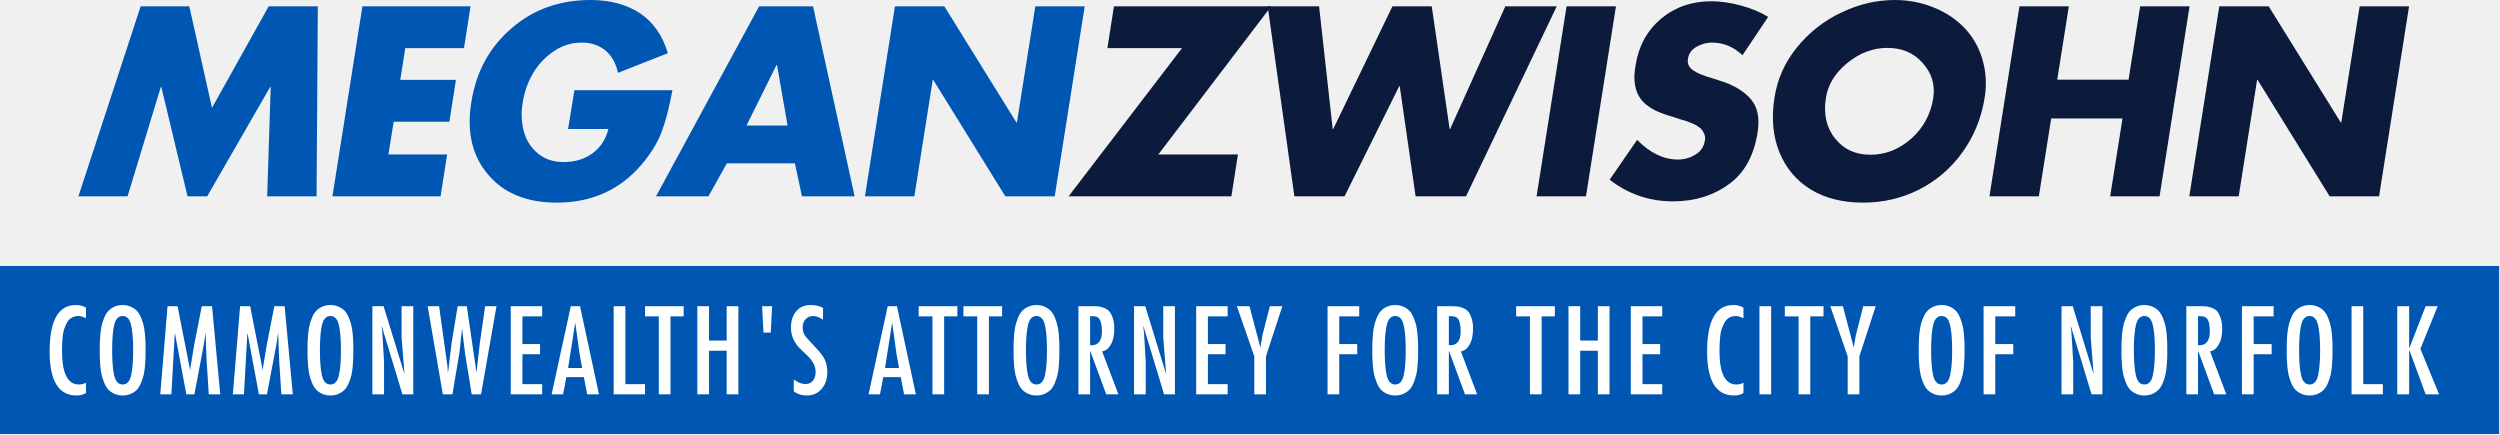
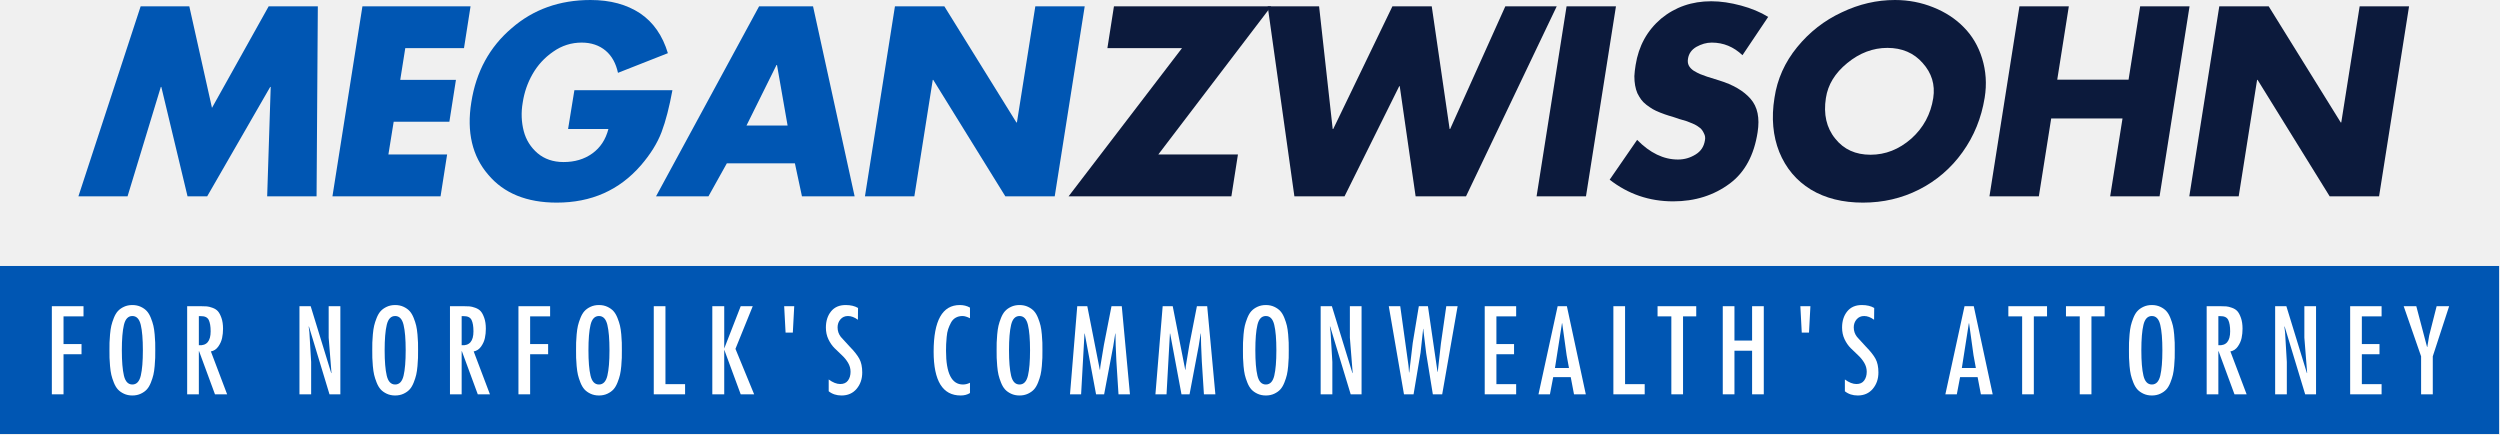
<svg xmlns="http://www.w3.org/2000/svg" width="100%" height="100%" viewBox="0 0 1736 302" version="1.1" xml:space="preserve" style="fill-rule:evenodd;clip-rule:evenodd;stroke-linejoin:round;stroke-miterlimit:2;">
  <g>
    <g transform="matrix(4.16667,0,0,4.16667,51.1248,-8.925)">
      <g transform="matrix(42,0,0,42,0,34.86)">
        <path d="M0.019,-0l0.247,-0.754l0.193,0l0.09,0.403l0.225,-0.403l0.195,0l-0.005,0.754l-0.196,-0l0.014,-0.434l-0.002,0l-0.25,0.434l-0.078,-0l-0.104,-0.434l-0.002,0l-0.132,0.434l-0.195,-0Z" style="fill:#0056b3;fill-rule:nonzero;" />
      </g>
      <g transform="matrix(42,0,0,42,40.446,34.86)">
        <path d="M0.586,-0.588l-0.233,0l-0.02,0.126l0.221,-0l-0.026,0.166l-0.221,-0l-0.021,0.13l0.233,-0l-0.026,0.166l-0.429,-0l0.119,-0.754l0.429,-0l-0.026,0.166Z" style="fill:#0056b3;fill-rule:nonzero;" />
      </g>
      <g transform="matrix(42,0,0,42,62.706,34.86)">
        <path d="M0.494,-0.421l0.389,0c-0.012,0.065 -0.026,0.121 -0.043,0.166c-0.017,0.045 -0.045,0.089 -0.082,0.132c-0.086,0.099 -0.197,0.148 -0.334,0.148c-0.119,0 -0.21,-0.037 -0.272,-0.111c-0.063,-0.073 -0.086,-0.169 -0.067,-0.287c0.019,-0.122 0.073,-0.22 0.16,-0.294c0.086,-0.075 0.191,-0.112 0.313,-0.112c0.079,0 0.144,0.018 0.197,0.053c0.052,0.035 0.089,0.088 0.11,0.158l-0.198,0.078c-0.008,-0.037 -0.024,-0.067 -0.049,-0.088c-0.025,-0.021 -0.057,-0.032 -0.095,-0.032c-0.041,0 -0.079,0.012 -0.113,0.036c-0.035,0.024 -0.062,0.054 -0.082,0.089c-0.02,0.035 -0.033,0.073 -0.039,0.113c-0.007,0.04 -0.005,0.078 0.004,0.113c0.009,0.035 0.028,0.065 0.055,0.088c0.027,0.023 0.062,0.035 0.103,0.035c0.044,0 0.082,-0.011 0.114,-0.034c0.032,-0.023 0.053,-0.055 0.064,-0.097l-0.16,0l0.025,-0.154Z" style="fill:#0056b3;fill-rule:nonzero;" />
      </g>
      <g transform="matrix(42,0,0,42,97.23,34.86)">
        <path d="M0.547,-0.131l-0.27,0l-0.073,0.131l-0.208,-0l0.409,-0.754l0.214,0l0.165,0.754l-0.209,-0l-0.028,-0.131Zm-0.029,-0.15l-0.042,-0.24l-0.002,0l-0.119,0.24l0.163,0Z" style="fill:#0056b3;fill-rule:nonzero;" />
      </g>
      <g transform="matrix(42,0,0,42,129.192,34.86)">
        <path d="M0.064,-0l0.119,-0.754l0.196,0l0.286,0.461l0.002,0l0.073,-0.461l0.196,0l-0.119,0.754l-0.196,-0l-0.286,-0.462l-0.002,0l-0.073,0.462l-0.196,-0Z" style="fill:#0056b3;fill-rule:nonzero;" />
      </g>
      <g transform="matrix(42,0,0,42,165.354,34.86)">
        <path d="M0.367,-0.166l0.316,0l-0.026,0.166l-0.646,-0l0.45,-0.588l-0.296,0l0.026,-0.166l0.624,0l-0.448,0.588Z" style="fill:#0c1a3c;fill-rule:nonzero;" />
      </g>
      <g transform="matrix(42,0,0,42,194.628,34.86)">
        <path d="M0.308,-0.754l0.054,0.487l0.002,0l0.235,-0.487l0.156,0l0.071,0.487l0.002,0l0.219,-0.487l0.204,0l-0.36,0.754l-0.2,-0l-0.063,-0.437l-0.002,0l-0.217,0.437l-0.199,-0l-0.106,-0.754l0.204,0Z" style="fill:#0c1a3c;fill-rule:nonzero;" />
      </g>
      <g transform="matrix(42,0,0,42,241.122,34.86)">
        <path d="M0.379,-0.754l-0.119,0.754l-0.196,-0l0.119,-0.754l0.196,0Z" style="fill:#0c1a3c;fill-rule:nonzero;" />
      </g>
      <g transform="matrix(42,0,0,42,254.31,34.86)">
        <path d="M0.669,-0.712l-0.102,0.152c-0.035,-0.033 -0.075,-0.05 -0.122,-0.05c-0.021,0 -0.041,0.006 -0.061,0.017c-0.019,0.011 -0.03,0.027 -0.033,0.046c-0.002,0.011 -0.001,0.02 0.003,0.028c0.004,0.008 0.011,0.015 0.02,0.021c0.01,0.006 0.018,0.01 0.025,0.013c0.007,0.003 0.016,0.006 0.027,0.01l0.048,0.015c0.056,0.017 0.098,0.042 0.125,0.073c0.028,0.032 0.037,0.076 0.028,0.133c-0.014,0.091 -0.051,0.159 -0.11,0.203c-0.063,0.047 -0.138,0.071 -0.225,0.071c-0.095,-0 -0.179,-0.029 -0.252,-0.086l0.109,-0.158c0.051,0.052 0.105,0.078 0.162,0.078c0.026,-0 0.049,-0.007 0.07,-0.02c0.021,-0.013 0.033,-0.031 0.037,-0.056c0.002,-0.01 0.001,-0.019 -0.004,-0.028c-0.004,-0.009 -0.009,-0.016 -0.015,-0.021c-0.006,-0.005 -0.015,-0.011 -0.026,-0.016c-0.011,-0.005 -0.02,-0.008 -0.027,-0.011c-0.007,-0.002 -0.016,-0.005 -0.027,-0.008c-0.003,-0.001 -0.005,-0.001 -0.006,-0.002c-0.015,-0.005 -0.027,-0.009 -0.038,-0.012c-0.01,-0.003 -0.021,-0.007 -0.034,-0.012c-0.012,-0.005 -0.022,-0.009 -0.03,-0.014c-0.008,-0.005 -0.016,-0.01 -0.025,-0.017c-0.009,-0.007 -0.016,-0.014 -0.021,-0.021c-0.005,-0.007 -0.01,-0.015 -0.015,-0.025c-0.004,-0.009 -0.007,-0.02 -0.009,-0.031c-0.002,-0.011 -0.003,-0.023 -0.003,-0.037c0.001,-0.013 0.002,-0.028 0.005,-0.044c0.012,-0.076 0.046,-0.137 0.101,-0.184c0.056,-0.046 0.122,-0.069 0.199,-0.069c0.038,-0 0.077,0.006 0.118,0.017c0.041,0.011 0.077,0.026 0.108,0.045Z" style="fill:#0c1a3c;fill-rule:nonzero;" />
      </g>
      <g transform="matrix(42,0,0,42,279.762,34.86)">
        <path d="M0.566,-0.779c0.054,0 0.105,0.01 0.152,0.029c0.048,0.019 0.089,0.046 0.121,0.079c0.033,0.033 0.058,0.075 0.073,0.124c0.015,0.049 0.019,0.101 0.01,0.156c-0.013,0.08 -0.042,0.152 -0.088,0.216c-0.045,0.063 -0.103,0.113 -0.172,0.148c-0.069,0.035 -0.143,0.052 -0.223,0.052c-0.08,0 -0.149,-0.017 -0.207,-0.052c-0.057,-0.035 -0.099,-0.085 -0.125,-0.149c-0.025,-0.063 -0.032,-0.135 -0.019,-0.215c0.011,-0.074 0.041,-0.141 0.09,-0.201c0.049,-0.06 0.108,-0.106 0.177,-0.138c0.069,-0.033 0.139,-0.049 0.211,-0.049Zm0.11,0.25c-0.035,-0.04 -0.082,-0.06 -0.14,-0.06c-0.057,0 -0.11,0.02 -0.159,0.06c-0.049,0.04 -0.077,0.086 -0.085,0.139c-0.01,0.064 0.002,0.118 0.037,0.161c0.034,0.043 0.081,0.064 0.14,0.064c0.059,0 0.113,-0.021 0.162,-0.064c0.048,-0.043 0.077,-0.097 0.087,-0.161c0.008,-0.053 -0.006,-0.099 -0.042,-0.139Z" style="fill:#0c1a3c;fill-rule:nonzero;" />
      </g>
      <g transform="matrix(42,0,0,42,316.596,34.86)">
        <path d="M0.333,-0.463l0.283,0l0.046,-0.291l0.196,0l-0.119,0.754l-0.196,-0l0.049,-0.309l-0.283,0l-0.049,0.309l-0.196,-0l0.119,-0.754l0.196,0l-0.046,0.291Z" style="fill:#0c1a3c;fill-rule:nonzero;" />
      </g>
      <g transform="matrix(42,0,0,42,349.902,34.86)">
        <path d="M0.064,-0l0.119,-0.754l0.196,0l0.286,0.461l0.002,0l0.073,-0.461l0.196,0l-0.119,0.754l-0.196,-0l-0.286,-0.462l-0.002,0l-0.073,0.462l-0.196,-0Z" style="fill:#0c1a3c;fill-rule:nonzero;" />
      </g>
    </g>
    <rect x="0" y="184.696" width="1735.37" height="116.667" style="fill:#0056b3;" />
-     <path d="M59.694,213.603l0,7.384c-2.056,-1.028 -3.787,-1.542 -5.193,-1.542c-1.785,-0 -3.368,0.392 -4.747,1.177c-1.38,0.784 -2.475,1.947 -3.286,3.489c-0.812,1.541 -1.461,3.043 -1.948,4.503c-0.487,1.461 -0.825,3.273 -1.014,5.437c-0.19,2.164 -0.311,3.841 -0.365,5.031c-0.054,1.19 -0.082,2.705 -0.082,4.544c0,15.58 3.922,23.37 11.766,23.37c1.677,-0 3.3,-0.406 4.869,-1.218l0,7.141c-1.785,1.136 -3.949,1.704 -6.491,1.704c-12.497,0 -18.745,-10.143 -18.745,-30.429c0,-21.584 6.059,-32.377 18.177,-32.377c2.65,0 5.003,0.595 7.059,1.786Z" style="fill:#fff;fill-rule:nonzero;" />
-     <path d="M79.331,213.035c1.731,-0.812 3.679,-1.218 5.842,-1.218c2.164,0 4.112,0.406 5.843,1.218c1.731,0.811 3.137,1.812 4.219,3.002c1.082,1.19 2.015,2.772 2.8,4.747c0.784,1.974 1.366,3.773 1.744,5.396c0.379,1.623 0.677,3.651 0.893,6.086c0.216,2.434 0.338,4.327 0.365,5.68c0.027,1.352 0.041,3.11 0.041,5.274c-0,2.164 -0.014,3.922 -0.041,5.275c-0.027,1.352 -0.149,3.245 -0.365,5.68c-0.216,2.434 -0.514,4.463 -0.893,6.086c-0.378,1.623 -0.96,3.421 -1.744,5.396c-0.785,1.974 -1.718,3.557 -2.8,4.747c-1.082,1.19 -2.488,2.191 -4.219,3.002c-1.731,0.811 -3.679,1.217 -5.843,1.217c-2.163,0 -4.111,-0.406 -5.842,-1.217c-1.731,-0.811 -3.138,-1.812 -4.219,-3.002c-1.082,-1.19 -2.016,-2.773 -2.8,-4.747c-0.784,-1.975 -1.366,-3.773 -1.745,-5.396c-0.378,-1.623 -0.676,-3.652 -0.892,-6.086c-0.217,-2.435 -0.338,-4.328 -0.365,-5.68c-0.027,-1.353 -0.041,-3.111 -0.041,-5.275c0,-2.164 0.014,-3.922 0.041,-5.274c0.027,-1.353 0.148,-3.246 0.365,-5.68c0.216,-2.435 0.514,-4.463 0.892,-6.086c0.379,-1.623 0.961,-3.422 1.745,-5.396c0.784,-1.975 1.718,-3.557 2.8,-4.747c1.081,-1.19 2.488,-2.191 4.219,-3.002Zm11.685,12.577c-0.974,-4.111 -2.921,-6.167 -5.843,-6.167c-2.921,-0 -4.868,2.042 -5.842,6.126c-0.974,4.085 -1.461,9.968 -1.461,17.649c0,7.682 0.487,13.565 1.461,17.649c0.974,4.084 2.921,6.127 5.842,6.127c2.922,-0 4.869,-2.043 5.843,-6.127c0.974,-4.084 1.46,-9.967 1.46,-17.649c0,-7.681 -0.486,-13.551 -1.46,-17.608Z" style="fill:#fff;fill-rule:nonzero;" />
-     <path d="M116.333,212.629l6.978,-0l8.683,44.142l0.162,0l0.244,-2.515l2.434,-14.687l5.274,-26.94l7.141,-0l5.68,61.183l-7.952,-0l-1.461,-22.802l-0.486,-11.36l-0.163,-8.033l-0.162,-0l-1.38,8.763l-6.329,33.432l-5.599,-0l-7.871,-42.195l-0.162,-0l-2.353,42.195l-7.709,-0l5.031,-61.183Z" style="fill:#fff;fill-rule:nonzero;" />
-     <path d="M166.724,212.629l6.978,-0l8.683,44.142l0.162,0l0.243,-2.515l2.435,-14.687l5.274,-26.94l7.141,-0l5.68,61.183l-7.952,-0l-1.461,-22.802l-0.487,-11.36l-0.162,-8.033l-0.162,-0l-1.38,8.763l-6.329,33.432l-5.599,-0l-7.871,-42.195l-0.162,-0l-2.354,42.195l-7.708,-0l5.031,-61.183Z" style="fill:#fff;fill-rule:nonzero;" />
-     <path d="M223.606,213.035c1.731,-0.812 3.679,-1.218 5.842,-1.218c2.164,0 4.112,0.406 5.843,1.218c1.731,0.811 3.137,1.812 4.219,3.002c1.082,1.19 2.015,2.772 2.8,4.747c0.784,1.974 1.366,3.773 1.744,5.396c0.379,1.623 0.677,3.651 0.893,6.086c0.216,2.434 0.338,4.327 0.365,5.68c0.027,1.352 0.041,3.11 0.041,5.274c-0,2.164 -0.014,3.922 -0.041,5.275c-0.027,1.352 -0.149,3.245 -0.365,5.68c-0.216,2.434 -0.514,4.463 -0.893,6.086c-0.378,1.623 -0.96,3.421 -1.744,5.396c-0.785,1.974 -1.718,3.557 -2.8,4.747c-1.082,1.19 -2.488,2.191 -4.219,3.002c-1.731,0.811 -3.679,1.217 -5.843,1.217c-2.163,0 -4.111,-0.406 -5.842,-1.217c-1.731,-0.811 -3.138,-1.812 -4.219,-3.002c-1.082,-1.19 -2.016,-2.773 -2.8,-4.747c-0.784,-1.975 -1.366,-3.773 -1.745,-5.396c-0.378,-1.623 -0.676,-3.652 -0.892,-6.086c-0.217,-2.435 -0.338,-4.328 -0.365,-5.68c-0.027,-1.353 -0.041,-3.111 -0.041,-5.275c0,-2.164 0.014,-3.922 0.041,-5.274c0.027,-1.353 0.148,-3.246 0.365,-5.68c0.216,-2.435 0.514,-4.463 0.892,-6.086c0.379,-1.623 0.961,-3.422 1.745,-5.396c0.784,-1.975 1.718,-3.557 2.8,-4.747c1.081,-1.19 2.488,-2.191 4.219,-3.002Zm11.685,12.577c-0.974,-4.111 -2.921,-6.167 -5.843,-6.167c-2.921,-0 -4.868,2.042 -5.842,6.126c-0.974,4.085 -1.461,9.968 -1.461,17.649c0,7.682 0.487,13.565 1.461,17.649c0.974,4.084 2.921,6.127 5.842,6.127c2.922,-0 4.869,-2.043 5.843,-6.127c0.974,-4.084 1.46,-9.967 1.46,-17.649c0,-7.681 -0.486,-13.551 -1.46,-17.608Z" style="fill:#fff;fill-rule:nonzero;" />
-     <path d="M264.99,226.829l0.487,3.976l1.217,20.53l-0,22.477l-8.115,-0l0,-61.183l7.79,-0l14.282,46.496l0.162,-0.163l-1.948,-24.505l0,-21.828l8.115,-0l-0,61.183l-7.547,-0l-14.281,-47.145l-0.162,0.162Z" style="fill:#fff;fill-rule:nonzero;" />
-     <path d="M296.961,212.629l7.952,-0l5.761,41.465l0.325,4.544l0.162,-0l2.434,-20.53l4.22,-25.479l6.329,-0l6.654,45.603l0.162,0l2.191,-19.637l3.733,-25.966l7.871,-0l-10.711,61.183l-6.492,-0l-4.625,-28.482l-1.866,-15.417l-0.082,-1.542l-0.162,-0l-1.785,16.472l-4.869,28.969l-6.654,-0l-10.548,-61.183Z" style="fill:#fff;fill-rule:nonzero;" />
-     <path d="M354.654,212.629l21.828,-0l0,7.059l-13.713,0l-0,19.232l12.253,-0l-0,7.059l-12.253,0l-0,20.773l13.713,0l0,7.06l-21.828,-0l0,-61.183Z" style="fill:#fff;fill-rule:nonzero;" />
-     <path d="M396.363,212.629l6.41,-0l13.146,61.183l-8.196,-0l-2.272,-11.928l-12.172,-0l-2.272,11.928l-7.952,-0l13.308,-61.183Zm7.871,42.925l-1.623,-8.845l-3.084,-22.233l-0.162,-0l-4.869,31.078l9.738,0Z" style="fill:#fff;fill-rule:nonzero;" />
-     <path d="M426.143,212.629l8.114,-0l0,54.123l13.633,0l-0,7.06l-21.747,-0l-0,-61.183Z" style="fill:#fff;fill-rule:nonzero;" />
-     <path d="M447.89,212.629l26.858,-0l0,7.059l-9.169,0l0,54.124l-8.114,-0l-0,-54.124l-9.575,0l-0,-7.059Z" style="fill:#fff;fill-rule:nonzero;" />
-     <path d="M484.242,212.629l8.115,-0l-0,23.856l12.253,0l-0,-23.856l8.114,-0l0,61.183l-8.114,-0l-0,-30.267l-12.253,-0l-0,30.267l-8.115,-0l0,-61.183Z" style="fill:#fff;fill-rule:nonzero;" />
-     <path d="M530.17,230.967l-0.974,-18.338l6.979,-0l-0.974,18.338l-5.031,0Z" style="fill:#fff;fill-rule:nonzero;" />
-     <path d="M571.554,213.846l-0.081,8.196c-2.381,-1.732 -4.68,-2.597 -6.898,-2.597c-2.163,-0 -3.908,0.771 -5.233,2.313c-1.326,1.541 -1.988,3.394 -1.988,5.558c-0,2.488 0.757,4.706 2.272,6.654l6.167,6.735c3.137,3.191 5.369,6.018 6.694,8.479c1.325,2.462 1.988,5.613 1.988,9.454c0,4.49 -1.298,8.276 -3.895,11.36c-2.597,3.083 -6.086,4.625 -10.468,4.625c-3.516,0 -6.491,-0.974 -8.925,-2.921l-0,-8.196c2.867,2.11 5.544,3.165 8.033,3.165c2.38,0 4.165,-0.811 5.355,-2.434c1.191,-1.623 1.786,-3.652 1.786,-6.086c-0,-2.218 -0.582,-4.301 -1.745,-6.248c-1.163,-1.948 -2.597,-3.706 -4.301,-5.275c-1.704,-1.568 -3.394,-3.191 -5.071,-4.868c-1.677,-1.677 -3.097,-3.733 -4.26,-6.167c-1.163,-2.435 -1.745,-5.139 -1.745,-8.115c0,-4.544 1.19,-8.29 3.57,-11.238c2.381,-2.949 5.762,-4.423 10.143,-4.423c3.463,0 6.33,0.677 8.602,2.029Z" style="fill:#fff;fill-rule:nonzero;" />
-     <path d="M616.427,212.629l6.41,-0l13.146,61.183l-8.196,-0l-2.272,-11.928l-12.172,-0l-2.272,11.928l-7.952,-0l13.308,-61.183Zm7.871,42.925l-1.623,-8.845l-3.084,-22.233l-0.162,-0l-4.869,31.078l9.738,0Z" style="fill:#fff;fill-rule:nonzero;" />
-     <path d="M637.93,212.629l26.859,-0l-0,7.059l-9.169,0l-0,54.124l-8.115,-0l0,-54.124l-9.575,0l0,-7.059Z" style="fill:#fff;fill-rule:nonzero;" />
-     <path d="M669.008,212.629l26.859,-0l0,7.059l-9.169,0l-0,54.124l-8.115,-0l0,-54.124l-9.575,0l0,-7.059Z" style="fill:#fff;fill-rule:nonzero;" />
-     <path d="M713.881,213.035c1.731,-0.812 3.679,-1.218 5.843,-1.218c2.164,0 4.111,0.406 5.842,1.218c1.731,0.811 3.138,1.812 4.22,3.002c1.082,1.19 2.015,2.772 2.799,4.747c0.785,1.974 1.366,3.773 1.745,5.396c0.378,1.623 0.676,3.651 0.892,6.086c0.217,2.434 0.338,4.327 0.365,5.68c0.028,1.352 0.041,3.11 0.041,5.274c0,2.164 -0.013,3.922 -0.041,5.275c-0.027,1.352 -0.148,3.245 -0.365,5.68c-0.216,2.434 -0.514,4.463 -0.892,6.086c-0.379,1.623 -0.96,3.421 -1.745,5.396c-0.784,1.974 -1.717,3.557 -2.799,4.747c-1.082,1.19 -2.489,2.191 -4.22,3.002c-1.731,0.811 -3.678,1.217 -5.842,1.217c-2.164,0 -4.112,-0.406 -5.843,-1.217c-1.731,-0.811 -3.137,-1.812 -4.219,-3.002c-1.082,-1.19 -2.015,-2.773 -2.8,-4.747c-0.784,-1.975 -1.366,-3.773 -1.744,-5.396c-0.379,-1.623 -0.676,-3.652 -0.893,-6.086c-0.216,-2.435 -0.338,-4.328 -0.365,-5.68c-0.027,-1.353 -0.041,-3.111 -0.041,-5.275c0,-2.164 0.014,-3.922 0.041,-5.274c0.027,-1.353 0.149,-3.246 0.365,-5.68c0.217,-2.435 0.514,-4.463 0.893,-6.086c0.378,-1.623 0.96,-3.422 1.744,-5.396c0.785,-1.975 1.718,-3.557 2.8,-4.747c1.082,-1.19 2.488,-2.191 4.219,-3.002Zm11.685,12.577c-0.974,-4.111 -2.921,-6.167 -5.842,-6.167c-2.921,-0 -4.869,2.042 -5.843,6.126c-0.973,4.085 -1.46,9.968 -1.46,17.649c-0,7.682 0.487,13.565 1.46,17.649c0.974,4.084 2.922,6.127 5.843,6.127c2.921,-0 4.868,-2.043 5.842,-6.127c0.974,-4.084 1.461,-9.967 1.461,-17.649c-0,-7.681 -0.487,-13.551 -1.461,-17.608Z" style="fill:#fff;fill-rule:nonzero;" />
-     <path d="M748.855,273.812l-0,-61.183l9.737,-0c1.569,-0 2.867,0.04 3.895,0.122c1.028,0.081 2.34,0.405 3.935,0.973c1.596,0.568 2.854,1.366 3.774,2.394c0.919,1.028 1.744,2.583 2.475,4.666c0.73,2.083 1.095,4.584 1.095,7.506c-0,2.218 -0.216,4.354 -0.649,6.41c-0.433,2.056 -1.312,4.03 -2.637,5.924c-1.326,1.893 -3.043,3.029 -5.153,3.408l11.279,29.78l-8.439,-0l-11.036,-29.943l-0.162,0l0,29.943l-8.114,-0Zm8.114,-34.081c5.464,0.379 8.196,-2.84 8.196,-9.656c-0,-3.462 -0.447,-6.1 -1.339,-7.912c-0.893,-1.812 -2.746,-2.691 -5.559,-2.637l-1.298,0l0,20.205Z" style="fill:#fff;fill-rule:nonzero;" />
-     <path d="M793.89,226.829l0.487,3.976l1.217,20.53l-0,22.477l-8.115,-0l0,-61.183l7.79,-0l14.282,46.496l0.162,-0.163l-1.947,-24.505l-0,-21.828l8.114,-0l0,61.183l-7.546,-0l-14.282,-47.145l-0.162,0.162Z" style="fill:#fff;fill-rule:nonzero;" />
-     <path d="M830.648,212.629l21.828,-0l0,7.059l-13.713,0l-0,19.232l12.253,-0l-0,7.059l-12.253,0l-0,20.773l13.713,0l0,7.06l-21.828,-0l0,-61.183Z" style="fill:#fff;fill-rule:nonzero;" />
-     <path d="M858.887,212.629l8.763,-0l7.466,28.319l0.162,0l1.298,-7.871l5.193,-20.448l8.683,-0l-11.36,34.811l-0,26.372l-8.115,-0l0,-26.372l-12.09,-34.811Z" style="fill:#fff;fill-rule:nonzero;" />
-     <path d="M921.855,212.629l21.99,-0l-0,7.059l-13.876,0l0,19.232l12.496,-0l0,7.059l-12.496,0l0,27.833l-8.114,-0l-0,-61.183Z" style="fill:#fff;fill-rule:nonzero;" />
-     <path d="M962.995,213.035c1.731,-0.812 3.679,-1.218 5.842,-1.218c2.164,0 4.112,0.406 5.843,1.218c1.731,0.811 3.137,1.812 4.219,3.002c1.082,1.19 2.015,2.772 2.8,4.747c0.784,1.974 1.366,3.773 1.744,5.396c0.379,1.623 0.677,3.651 0.893,6.086c0.216,2.434 0.338,4.327 0.365,5.68c0.027,1.352 0.041,3.11 0.041,5.274c-0,2.164 -0.014,3.922 -0.041,5.275c-0.027,1.352 -0.149,3.245 -0.365,5.68c-0.216,2.434 -0.514,4.463 -0.893,6.086c-0.378,1.623 -0.96,3.421 -1.744,5.396c-0.785,1.974 -1.718,3.557 -2.8,4.747c-1.082,1.19 -2.488,2.191 -4.219,3.002c-1.731,0.811 -3.679,1.217 -5.843,1.217c-2.163,0 -4.111,-0.406 -5.842,-1.217c-1.731,-0.811 -3.138,-1.812 -4.219,-3.002c-1.082,-1.19 -2.016,-2.773 -2.8,-4.747c-0.784,-1.975 -1.366,-3.773 -1.745,-5.396c-0.378,-1.623 -0.676,-3.652 -0.892,-6.086c-0.217,-2.435 -0.338,-4.328 -0.365,-5.68c-0.027,-1.353 -0.041,-3.111 -0.041,-5.275c0,-2.164 0.014,-3.922 0.041,-5.274c0.027,-1.353 0.148,-3.246 0.365,-5.68c0.216,-2.435 0.514,-4.463 0.892,-6.086c0.379,-1.623 0.961,-3.422 1.745,-5.396c0.784,-1.975 1.718,-3.557 2.8,-4.747c1.081,-1.19 2.488,-2.191 4.219,-3.002Zm11.685,12.577c-0.974,-4.111 -2.921,-6.167 -5.843,-6.167c-2.921,-0 -4.868,2.042 -5.842,6.126c-0.974,4.085 -1.461,9.968 -1.461,17.649c0,7.682 0.487,13.565 1.461,17.649c0.974,4.084 2.921,6.127 5.842,6.127c2.922,-0 4.869,-2.043 5.843,-6.127c0.974,-4.084 1.46,-9.967 1.46,-17.649c0,-7.681 -0.486,-13.551 -1.46,-17.608Z" style="fill:#fff;fill-rule:nonzero;" />
-     <path d="M997.968,273.812l0,-61.183l9.738,-0c1.568,-0 2.867,0.04 3.895,0.122c1.027,0.081 2.339,0.405 3.935,0.973c1.596,0.568 2.854,1.366 3.773,2.394c0.92,1.028 1.745,2.583 2.475,4.666c0.731,2.083 1.096,4.584 1.096,7.506c-0,2.218 -0.217,4.354 -0.649,6.41c-0.433,2.056 -1.312,4.03 -2.638,5.924c-1.325,1.893 -3.043,3.029 -5.152,3.408l11.279,29.78l-8.439,-0l-11.036,-29.943l-0.162,0l-0,29.943l-8.115,-0Zm8.115,-34.081c5.464,0.379 8.195,-2.84 8.195,-9.656c0,-3.462 -0.446,-6.1 -1.338,-7.912c-0.893,-1.812 -2.746,-2.691 -5.559,-2.637l-1.298,0l-0,20.205Z" style="fill:#fff;fill-rule:nonzero;" />
-     <path d="M1052.82,212.629l26.859,-0l-0,7.059l-9.169,0l-0,54.124l-8.115,-0l0,-54.124l-9.575,0l0,-7.059Z" style="fill:#fff;fill-rule:nonzero;" />
-     <path d="M1089.17,212.629l8.114,-0l0,23.856l12.253,0l0,-23.856l8.115,-0l-0,61.183l-8.115,-0l0,-30.267l-12.253,-0l0,30.267l-8.114,-0l-0,-61.183Z" style="fill:#fff;fill-rule:nonzero;" />
-     <path d="M1132.42,212.629l21.828,-0l-0,7.059l-13.714,0l0,19.232l12.253,-0l0,7.059l-12.253,0l0,20.773l13.714,0l-0,7.06l-21.828,-0l-0,-61.183Z" style="fill:#fff;fill-rule:nonzero;" />
-     <path d="M1210.65,213.603l0,7.384c-2.055,-1.028 -3.787,-1.542 -5.193,-1.542c-1.785,-0 -3.368,0.392 -4.747,1.177c-1.379,0.784 -2.475,1.947 -3.286,3.489c-0.812,1.541 -1.461,3.043 -1.948,4.503c-0.487,1.461 -0.825,3.273 -1.014,5.437c-0.189,2.164 -0.311,3.841 -0.365,5.031c-0.054,1.19 -0.081,2.705 -0.081,4.544c-0,15.58 3.922,23.37 11.766,23.37c1.676,-0 3.299,-0.406 4.868,-1.218l0,7.141c-1.785,1.136 -3.949,1.704 -6.491,1.704c-12.497,0 -18.745,-10.143 -18.745,-30.429c0,-21.584 6.059,-32.377 18.177,-32.377c2.65,0 5.004,0.595 7.059,1.786Z" style="fill:#fff;fill-rule:nonzero;" />
-     <rect x="1221.77" y="212.629" width="8.114" height="61.183" style="fill:#fff;fill-rule:nonzero;" />
-     <path d="M1239.37,212.629l26.859,-0l0,7.059l-9.169,0l-0,54.124l-8.115,-0l0,-54.124l-9.575,0l0,-7.059Z" style="fill:#fff;fill-rule:nonzero;" />
-     <path d="M1270.94,212.629l8.763,-0l7.465,28.319l0.163,0l1.298,-7.871l5.193,-20.448l8.683,-0l-11.36,34.811l-0,26.372l-8.115,-0l0,-26.372l-12.09,-34.811Z" style="fill:#fff;fill-rule:nonzero;" />
-     <path d="M1342.43,213.035c1.731,-0.812 3.678,-1.218 5.842,-1.218c2.164,0 4.112,0.406 5.843,1.218c1.731,0.811 3.137,1.812 4.219,3.002c1.082,1.19 2.015,2.772 2.8,4.747c0.784,1.974 1.366,3.773 1.744,5.396c0.379,1.623 0.677,3.651 0.893,6.086c0.216,2.434 0.338,4.327 0.365,5.68c0.027,1.352 0.041,3.11 0.041,5.274c-0,2.164 -0.014,3.922 -0.041,5.275c-0.027,1.352 -0.149,3.245 -0.365,5.68c-0.216,2.434 -0.514,4.463 -0.893,6.086c-0.378,1.623 -0.96,3.421 -1.744,5.396c-0.785,1.974 -1.718,3.557 -2.8,4.747c-1.082,1.19 -2.488,2.191 -4.219,3.002c-1.731,0.811 -3.679,1.217 -5.843,1.217c-2.164,0 -4.111,-0.406 -5.842,-1.217c-1.731,-0.811 -3.138,-1.812 -4.22,-3.002c-1.082,-1.19 -2.015,-2.773 -2.799,-4.747c-0.784,-1.975 -1.366,-3.773 -1.745,-5.396c-0.378,-1.623 -0.676,-3.652 -0.892,-6.086c-0.217,-2.435 -0.338,-4.328 -0.365,-5.68c-0.027,-1.353 -0.041,-3.111 -0.041,-5.275c-0,-2.164 0.014,-3.922 0.041,-5.274c0.027,-1.353 0.148,-3.246 0.365,-5.68c0.216,-2.435 0.514,-4.463 0.892,-6.086c0.379,-1.623 0.961,-3.422 1.745,-5.396c0.784,-1.975 1.717,-3.557 2.799,-4.747c1.082,-1.19 2.489,-2.191 4.22,-3.002Zm11.685,12.577c-0.974,-4.111 -2.921,-6.167 -5.843,-6.167c-2.921,-0 -4.868,2.042 -5.842,6.126c-0.974,4.085 -1.461,9.968 -1.461,17.649c0,7.682 0.487,13.565 1.461,17.649c0.974,4.084 2.921,6.127 5.842,6.127c2.922,-0 4.869,-2.043 5.843,-6.127c0.973,-4.084 1.46,-9.967 1.46,-17.649c0,-7.681 -0.487,-13.551 -1.46,-17.608Z" style="fill:#fff;fill-rule:nonzero;" />
-     <path d="M1377.4,212.629l21.99,-0l0,7.059l-13.875,0l-0,19.232l12.496,-0l-0,7.059l-12.496,0l-0,27.833l-8.115,-0l0,-61.183Z" style="fill:#fff;fill-rule:nonzero;" />
-     <path d="M1437.93,226.829l0.487,3.976l1.217,20.53l0,22.477l-8.114,-0l-0,-61.183l7.789,-0l14.282,46.496l0.162,-0.163l-1.947,-24.505l-0,-21.828l8.114,-0l0,61.183l-7.546,-0l-14.282,-47.145l-0.162,0.162Z" style="fill:#fff;fill-rule:nonzero;" />
-     <path d="M1483.21,213.035c1.731,-0.812 3.678,-1.218 5.842,-1.218c2.164,0 4.111,0.406 5.842,1.218c1.732,0.811 3.138,1.812 4.22,3.002c1.082,1.19 2.015,2.772 2.799,4.747c0.785,1.974 1.366,3.773 1.745,5.396c0.379,1.623 0.676,3.651 0.893,6.086c0.216,2.434 0.338,4.327 0.365,5.68c0.027,1.352 0.04,3.11 0.04,5.274c0,2.164 -0.013,3.922 -0.04,5.275c-0.027,1.352 -0.149,3.245 -0.365,5.68c-0.217,2.434 -0.514,4.463 -0.893,6.086c-0.379,1.623 -0.96,3.421 -1.745,5.396c-0.784,1.974 -1.717,3.557 -2.799,4.747c-1.082,1.19 -2.488,2.191 -4.22,3.002c-1.731,0.811 -3.678,1.217 -5.842,1.217c-2.164,0 -4.111,-0.406 -5.842,-1.217c-1.731,-0.811 -3.138,-1.812 -4.22,-3.002c-1.082,-1.19 -2.015,-2.773 -2.799,-4.747c-0.785,-1.975 -1.366,-3.773 -1.745,-5.396c-0.379,-1.623 -0.676,-3.652 -0.893,-6.086c-0.216,-2.435 -0.338,-4.328 -0.365,-5.68c-0.027,-1.353 -0.04,-3.111 -0.04,-5.275c-0,-2.164 0.013,-3.922 0.04,-5.274c0.027,-1.353 0.149,-3.246 0.365,-5.68c0.217,-2.435 0.514,-4.463 0.893,-6.086c0.379,-1.623 0.96,-3.422 1.745,-5.396c0.784,-1.975 1.717,-3.557 2.799,-4.747c1.082,-1.19 2.489,-2.191 4.22,-3.002Zm11.684,12.577c-0.973,-4.111 -2.921,-6.167 -5.842,-6.167c-2.921,-0 -4.869,2.042 -5.842,6.126c-0.974,4.085 -1.461,9.968 -1.461,17.649c0,7.682 0.487,13.565 1.461,17.649c0.973,4.084 2.921,6.127 5.842,6.127c2.921,-0 4.869,-2.043 5.842,-6.127c0.974,-4.084 1.461,-9.967 1.461,-17.649c0,-7.681 -0.487,-13.551 -1.461,-17.608Z" style="fill:#fff;fill-rule:nonzero;" />
-     <path d="M1518.19,273.812l-0,-61.183l9.737,-0c1.569,-0 2.867,0.04 3.895,0.122c1.028,0.081 2.34,0.405 3.936,0.973c1.596,0.568 2.853,1.366 3.773,2.394c0.92,1.028 1.745,2.583 2.475,4.666c0.73,2.083 1.095,4.584 1.095,7.506c0,2.218 -0.216,4.354 -0.649,6.41c-0.433,2.056 -1.312,4.03 -2.637,5.924c-1.325,1.893 -3.043,3.029 -5.153,3.408l11.279,29.78l-8.439,-0l-11.035,-29.943l-0.163,0l0,29.943l-8.114,-0Zm8.114,-34.081c5.464,0.379 8.196,-2.84 8.196,-9.656c0,-3.462 -0.446,-6.1 -1.339,-7.912c-0.892,-1.812 -2.745,-2.691 -5.558,-2.637l-1.299,0l0,20.205Z" style="fill:#fff;fill-rule:nonzero;" />
-     <path d="M1556.81,212.629l21.99,-0l-0,7.059l-13.876,0l0,19.232l12.496,-0l0,7.059l-12.496,0l0,27.833l-8.114,-0l-0,-61.183Z" style="fill:#fff;fill-rule:nonzero;" />
-     <path d="M1597.95,213.035c1.731,-0.812 3.679,-1.218 5.842,-1.218c2.164,0 4.112,0.406 5.843,1.218c1.731,0.811 3.137,1.812 4.219,3.002c1.082,1.19 2.015,2.772 2.8,4.747c0.784,1.974 1.366,3.773 1.744,5.396c0.379,1.623 0.677,3.651 0.893,6.086c0.216,2.434 0.338,4.327 0.365,5.68c0.027,1.352 0.041,3.11 0.041,5.274c-0,2.164 -0.014,3.922 -0.041,5.275c-0.027,1.352 -0.149,3.245 -0.365,5.68c-0.216,2.434 -0.514,4.463 -0.893,6.086c-0.378,1.623 -0.96,3.421 -1.744,5.396c-0.785,1.974 -1.718,3.557 -2.8,4.747c-1.082,1.19 -2.488,2.191 -4.219,3.002c-1.731,0.811 -3.679,1.217 -5.843,1.217c-2.163,0 -4.111,-0.406 -5.842,-1.217c-1.731,-0.811 -3.138,-1.812 -4.219,-3.002c-1.082,-1.19 -2.016,-2.773 -2.8,-4.747c-0.784,-1.975 -1.366,-3.773 -1.745,-5.396c-0.378,-1.623 -0.676,-3.652 -0.892,-6.086c-0.217,-2.435 -0.338,-4.328 -0.365,-5.68c-0.027,-1.353 -0.041,-3.111 -0.041,-5.275c0,-2.164 0.014,-3.922 0.041,-5.274c0.027,-1.353 0.148,-3.246 0.365,-5.68c0.216,-2.435 0.514,-4.463 0.892,-6.086c0.379,-1.623 0.961,-3.422 1.745,-5.396c0.784,-1.975 1.718,-3.557 2.8,-4.747c1.081,-1.19 2.488,-2.191 4.219,-3.002Zm11.685,12.577c-0.974,-4.111 -2.921,-6.167 -5.843,-6.167c-2.921,-0 -4.868,2.042 -5.842,6.126c-0.974,4.085 -1.461,9.968 -1.461,17.649c0,7.682 0.487,13.565 1.461,17.649c0.974,4.084 2.921,6.127 5.842,6.127c2.922,-0 4.869,-2.043 5.843,-6.127c0.974,-4.084 1.46,-9.967 1.46,-17.649c0,-7.681 -0.486,-13.551 -1.46,-17.608Z" style="fill:#fff;fill-rule:nonzero;" />
-     <path d="M1632.92,212.629l8.115,-0l-0,54.123l13.632,0l0,7.06l-21.747,-0l0,-61.183Z" style="fill:#fff;fill-rule:nonzero;" />
-     <path d="M1664.65,212.629l8.277,-0l-0,29.374l11.441,-29.374l8.358,-0l-12.01,29.618l12.984,31.565l-9.332,-0l-11.441,-30.997l-0,30.997l-8.277,-0l-0,-61.183Z" style="fill:#fff;fill-rule:nonzero;" />
+     <path d="M36,212.629l21.99,-0l0,7.059l-13.876,0l0,19.232l12.497,-0l-0,7.059l-12.497,0l0,27.833l-8.114,-0l-0,-61.183Z" style="fill:#fff;fill-rule:nonzero;" />
+     <path d="M86.066,213.035c1.731,-0.812 3.679,-1.218 5.842,-1.218c2.164,0 4.112,0.406 5.843,1.218c1.731,0.811 3.137,1.812 4.219,3.002c1.082,1.19 2.015,2.772 2.8,4.747c0.784,1.974 1.366,3.773 1.744,5.396c0.379,1.623 0.677,3.651 0.893,6.086c0.216,2.434 0.338,4.327 0.365,5.68c0.027,1.352 0.041,3.11 0.041,5.274c-0,2.164 -0.014,3.922 -0.041,5.275c-0.027,1.352 -0.149,3.245 -0.365,5.68c-0.216,2.434 -0.514,4.463 -0.893,6.086c-0.378,1.623 -0.96,3.421 -1.744,5.396c-0.785,1.974 -1.718,3.557 -2.8,4.747c-1.082,1.19 -2.488,2.191 -4.219,3.002c-1.731,0.811 -3.679,1.217 -5.843,1.217c-2.163,0 -4.111,-0.406 -5.842,-1.217c-1.731,-0.811 -3.138,-1.812 -4.219,-3.002c-1.082,-1.19 -2.016,-2.773 -2.8,-4.747c-0.784,-1.975 -1.366,-3.773 -1.745,-5.396c-0.378,-1.623 -0.676,-3.652 -0.892,-6.086c-0.217,-2.435 -0.338,-4.328 -0.365,-5.68c-0.027,-1.353 -0.041,-3.111 -0.041,-5.275c0,-2.164 0.014,-3.922 0.041,-5.274c0.027,-1.353 0.148,-3.246 0.365,-5.68c0.216,-2.435 0.514,-4.463 0.892,-6.086c0.379,-1.623 0.961,-3.422 1.745,-5.396c0.784,-1.975 1.718,-3.557 2.8,-4.747c1.081,-1.19 2.488,-2.191 4.219,-3.002Zm11.685,12.577c-0.974,-4.111 -2.921,-6.167 -5.843,-6.167c-2.921,-0 -4.868,2.042 -5.842,6.126c-0.974,4.085 -1.461,9.968 -1.461,17.649c0,7.682 0.487,13.565 1.461,17.649c0.974,4.084 2.921,6.127 5.842,6.127c2.922,-0 4.869,-2.043 5.843,-6.127c0.974,-4.084 1.46,-9.967 1.46,-17.649c0,-7.681 -0.486,-13.551 -1.46,-17.608Z" style="fill:#fff;fill-rule:nonzero;" />
+     <path d="M129.965,273.812l0,-61.183l9.738,-0c1.568,-0 2.867,0.04 3.895,0.122c1.027,0.081 2.339,0.405 3.935,0.973c1.596,0.568 2.854,1.366 3.773,2.394c0.92,1.028 1.745,2.583 2.475,4.666c0.73,2.083 1.096,4.584 1.096,7.506c-0,2.218 -0.217,4.354 -0.65,6.41c-0.432,2.056 -1.311,4.03 -2.637,5.924c-1.325,1.893 -3.043,3.029 -5.152,3.408l11.279,29.78l-8.439,-0l-11.036,-29.943l-0.162,0l-0,29.943l-8.115,-0Zm8.115,-34.081c5.463,0.379 8.195,-2.84 8.195,-9.656c0,-3.462 -0.446,-6.1 -1.339,-7.912c-0.892,-1.812 -2.745,-2.691 -5.558,-2.637l-1.298,0l-0,20.205Z" style="fill:#fff;fill-rule:nonzero;" />
+     <path d="M214.356,226.829l0.486,3.976l1.218,20.53l-0,22.477l-8.115,-0l0,-61.183l7.79,-0l14.281,46.496l0.163,-0.163l-1.948,-24.505l0,-21.828l8.115,-0l-0,61.183l-7.547,-0l-14.281,-47.145l-0.162,0.162Z" style="fill:#fff;fill-rule:nonzero;" />
+     <path d="M268.56,213.035c1.731,-0.812 3.679,-1.218 5.843,-1.218c2.163,0 4.111,0.406 5.842,1.218c1.731,0.811 3.138,1.812 4.219,3.002c1.082,1.19 2.016,2.772 2.8,4.747c0.784,1.974 1.366,3.773 1.745,5.396c0.378,1.623 0.676,3.651 0.892,6.086c0.217,2.434 0.338,4.327 0.365,5.68c0.027,1.352 0.041,3.11 0.041,5.274c-0,2.164 -0.014,3.922 -0.041,5.275c-0.027,1.352 -0.148,3.245 -0.365,5.68c-0.216,2.434 -0.514,4.463 -0.892,6.086c-0.379,1.623 -0.961,3.421 -1.745,5.396c-0.784,1.974 -1.718,3.557 -2.8,4.747c-1.081,1.19 -2.488,2.191 -4.219,3.002c-1.731,0.811 -3.679,1.217 -5.842,1.217c-2.164,0 -4.112,-0.406 -5.843,-1.217c-1.731,-0.811 -3.137,-1.812 -4.219,-3.002c-1.082,-1.19 -2.015,-2.773 -2.8,-4.747c-0.784,-1.975 -1.366,-3.773 -1.744,-5.396c-0.379,-1.623 -0.677,-3.652 -0.893,-6.086c-0.216,-2.435 -0.338,-4.328 -0.365,-5.68c-0.027,-1.353 -0.041,-3.111 -0.041,-5.275c0,-2.164 0.014,-3.922 0.041,-5.274c0.027,-1.353 0.149,-3.246 0.365,-5.68c0.216,-2.435 0.514,-4.463 0.893,-6.086c0.378,-1.623 0.96,-3.422 1.744,-5.396c0.785,-1.975 1.718,-3.557 2.8,-4.747c1.082,-1.19 2.488,-2.191 4.219,-3.002Zm11.685,12.577c-0.974,-4.111 -2.921,-6.167 -5.842,-6.167c-2.922,-0 -4.869,2.042 -5.843,6.126c-0.974,4.085 -1.46,9.968 -1.46,17.649c-0,7.682 0.486,13.565 1.46,17.649c0.974,4.084 2.921,6.127 5.843,6.127c2.921,-0 4.868,-2.043 5.842,-6.127c0.974,-4.084 1.461,-9.967 1.461,-17.649c-0,-7.681 -0.487,-13.551 -1.461,-17.608Z" style="fill:#fff;fill-rule:nonzero;" />
+     <path d="M312.459,273.812l0,-61.183l9.738,-0c1.568,-0 2.867,0.04 3.895,0.122c1.027,0.081 2.339,0.405 3.935,0.973c1.596,0.568 2.854,1.366 3.773,2.394c0.92,1.028 1.745,2.583 2.475,4.666c0.731,2.083 1.096,4.584 1.096,7.506c-0,2.218 -0.217,4.354 -0.649,6.41c-0.433,2.056 -1.312,4.03 -2.638,5.924c-1.325,1.893 -3.043,3.029 -5.152,3.408l11.279,29.78l-8.439,-0l-11.036,-29.943l-0.162,0l-0,29.943l-8.115,-0Zm8.115,-34.081c5.463,0.379 8.195,-2.84 8.195,-9.656c0,-3.462 -0.446,-6.1 -1.339,-7.912c-0.892,-1.812 -2.745,-2.691 -5.558,-2.637l-1.298,0l-0,20.205Z" style="fill:#fff;fill-rule:nonzero;" />
+     <path d="M360.01,212.629l21.99,-0l0,7.059l-13.876,0l0,19.232l12.497,-0l-0,7.059l-12.497,0l0,27.833l-8.114,-0l0,-61.183Z" style="fill:#fff;fill-rule:nonzero;" />
+     <path d="M410.076,213.035c1.731,-0.812 3.679,-1.218 5.843,-1.218c2.163,0 4.111,0.406 5.842,1.218c1.731,0.811 3.138,1.812 4.22,3.002c1.081,1.19 2.015,2.772 2.799,4.747c0.784,1.974 1.366,3.773 1.745,5.396c0.378,1.623 0.676,3.651 0.892,6.086c0.217,2.434 0.338,4.327 0.365,5.68c0.027,1.352 0.041,3.11 0.041,5.274c-0,2.164 -0.014,3.922 -0.041,5.275c-0.027,1.352 -0.148,3.245 -0.365,5.68c-0.216,2.434 -0.514,4.463 -0.892,6.086c-0.379,1.623 -0.961,3.421 -1.745,5.396c-0.784,1.974 -1.718,3.557 -2.799,4.747c-1.082,1.19 -2.489,2.191 -4.22,3.002c-1.731,0.811 -3.679,1.217 -5.842,1.217c-2.164,0 -4.112,-0.406 -5.843,-1.217c-1.731,-0.811 -3.137,-1.812 -4.219,-3.002c-1.082,-1.19 -2.015,-2.773 -2.8,-4.747c-0.784,-1.975 -1.366,-3.773 -1.744,-5.396c-0.379,-1.623 -0.677,-3.652 -0.893,-6.086c-0.216,-2.435 -0.338,-4.328 -0.365,-5.68c-0.027,-1.353 -0.041,-3.111 -0.041,-5.275c0,-2.164 0.014,-3.922 0.041,-5.274c0.027,-1.353 0.149,-3.246 0.365,-5.68c0.216,-2.435 0.514,-4.463 0.893,-6.086c0.378,-1.623 0.96,-3.422 1.744,-5.396c0.785,-1.975 1.718,-3.557 2.8,-4.747c1.082,-1.19 2.488,-2.191 4.219,-3.002Zm11.685,12.577c-0.974,-4.111 -2.921,-6.167 -5.842,-6.167c-2.922,-0 -4.869,2.042 -5.843,6.126c-0.974,4.085 -1.46,9.968 -1.46,17.649c-0,7.682 0.486,13.565 1.46,17.649c0.974,4.084 2.921,6.127 5.843,6.127c2.921,-0 4.868,-2.043 5.842,-6.127c0.974,-4.084 1.461,-9.967 1.461,-17.649c-0,-7.681 -0.487,-13.551 -1.461,-17.608Z" style="fill:#fff;fill-rule:nonzero;" />
+     <path d="M453.975,212.629l8.115,-0l-0,54.123l13.632,0l0,7.06l-21.747,-0l0,-61.183Z" style="fill:#fff;fill-rule:nonzero;" />
+     <path d="M494.629,212.629l8.277,-0l-0,29.374l11.441,-29.374l8.358,-0l-12.01,29.618l12.984,31.565l-9.332,-0l-11.441,-30.997l-0,30.997l-8.277,-0l-0,-61.183Z" style="fill:#fff;fill-rule:nonzero;" />
+     <path d="M545.506,230.967l-0.973,-18.338l6.978,-0l-0.974,18.338l-5.031,0Z" style="fill:#fff;fill-rule:nonzero;" />
+     <path d="M595.816,213.846l-0.081,8.196c-2.38,-1.732 -4.679,-2.597 -6.897,-2.597c-2.164,-0 -3.909,0.771 -5.234,2.313c-1.326,1.541 -1.988,3.394 -1.988,5.558c-0,2.488 0.757,4.706 2.272,6.654l6.167,6.735c3.137,3.191 5.369,6.018 6.694,8.479c1.326,2.462 1.988,5.613 1.988,9.454c0,4.49 -1.298,8.276 -3.895,11.36c-2.596,3.083 -6.086,4.625 -10.467,4.625c-3.517,0 -6.492,-0.974 -8.926,-2.921l-0,-8.196c2.867,2.11 5.545,3.165 8.033,3.165c2.38,0 4.165,-0.811 5.356,-2.434c1.19,-1.623 1.785,-3.652 1.785,-6.086c-0,-2.218 -0.582,-4.301 -1.745,-6.248c-1.163,-1.948 -2.596,-3.706 -4.3,-5.275c-1.705,-1.568 -3.395,-3.191 -5.072,-4.868c-1.677,-1.677 -3.097,-3.733 -4.26,-6.167c-1.163,-2.435 -1.745,-5.139 -1.745,-8.115c0,-4.544 1.19,-8.29 3.571,-11.238c2.38,-2.949 5.761,-4.423 10.143,-4.423c3.462,0 6.329,0.677 8.601,2.029Z" style="fill:#fff;fill-rule:nonzero;" />
+     <path d="M673.552,213.603l0,7.384c-2.055,-1.028 -3.786,-1.542 -5.193,-1.542c-1.785,-0 -3.367,0.392 -4.747,1.177c-1.379,0.784 -2.475,1.947 -3.286,3.489c-0.812,1.541 -1.461,3.043 -1.948,4.503c-0.486,1.461 -0.825,3.273 -1.014,5.437c-0.189,2.164 -0.311,3.841 -0.365,5.031c-0.054,1.19 -0.081,2.705 -0.081,4.544c-0,15.58 3.922,23.37 11.766,23.37c1.677,-0 3.3,-0.406 4.868,-1.218l0,7.141c-1.785,1.136 -3.949,1.704 -6.491,1.704c-12.496,0 -18.744,-10.143 -18.744,-30.429c-0,-21.584 6.058,-32.377 18.176,-32.377c2.651,0 5.004,0.595 7.059,1.786Z" style="fill:#fff;fill-rule:nonzero;" />
+     <path d="M702.115,213.035c1.731,-0.812 3.679,-1.218 5.843,-1.218c2.164,0 4.111,0.406 5.842,1.218c1.731,0.811 3.138,1.812 4.22,3.002c1.082,1.19 2.015,2.772 2.799,4.747c0.785,1.974 1.366,3.773 1.745,5.396c0.378,1.623 0.676,3.651 0.892,6.086c0.217,2.434 0.338,4.327 0.366,5.68c0.027,1.352 0.04,3.11 0.04,5.274c0,2.164 -0.013,3.922 -0.04,5.275c-0.028,1.352 -0.149,3.245 -0.366,5.68c-0.216,2.434 -0.514,4.463 -0.892,6.086c-0.379,1.623 -0.96,3.421 -1.745,5.396c-0.784,1.974 -1.717,3.557 -2.799,4.747c-1.082,1.19 -2.489,2.191 -4.22,3.002c-1.731,0.811 -3.678,1.217 -5.842,1.217c-2.164,0 -4.112,-0.406 -5.843,-1.217c-1.731,-0.811 -3.137,-1.812 -4.219,-3.002c-1.082,-1.19 -2.015,-2.773 -2.8,-4.747c-0.784,-1.975 -1.366,-3.773 -1.744,-5.396c-0.379,-1.623 -0.676,-3.652 -0.893,-6.086c-0.216,-2.435 -0.338,-4.328 -0.365,-5.68c-0.027,-1.353 -0.041,-3.111 -0.041,-5.275c0,-2.164 0.014,-3.922 0.041,-5.274c0.027,-1.353 0.149,-3.246 0.365,-5.68c0.217,-2.435 0.514,-4.463 0.893,-6.086c0.378,-1.623 0.96,-3.422 1.744,-5.396c0.785,-1.975 1.718,-3.557 2.8,-4.747c1.082,-1.19 2.488,-2.191 4.219,-3.002Zm11.685,12.577c-0.974,-4.111 -2.921,-6.167 -5.842,-6.167c-2.921,-0 -4.869,2.042 -5.843,6.126c-0.973,4.085 -1.46,9.968 -1.46,17.649c-0,7.682 0.487,13.565 1.46,17.649c0.974,4.084 2.922,6.127 5.843,6.127c2.921,-0 4.868,-2.043 5.842,-6.127c0.974,-4.084 1.461,-9.967 1.461,-17.649c-0,-7.681 -0.487,-13.551 -1.461,-17.608Z" style="fill:#fff;fill-rule:nonzero;" />
+     <path d="M748.043,212.629l6.979,-0l8.682,44.142l0.162,0l0.244,-2.515l2.434,-14.687l5.275,-26.94l7.14,-0l5.68,61.183l-7.952,-0l-1.46,-22.802l-0.487,-11.36l-0.163,-8.033l-0.162,-0l-1.379,8.763l-6.33,33.432l-5.599,-0l-7.871,-42.195l-0.162,-0l-2.353,42.195l-7.709,-0l5.031,-61.183Z" style="fill:#fff;fill-rule:nonzero;" />
+     <path d="M807.36,212.629l6.978,-0l8.683,44.142l0.162,0l0.243,-2.515l2.435,-14.687l5.274,-26.94l7.141,-0l5.68,61.183l-7.952,-0l-1.461,-22.802l-0.487,-11.36l-0.162,-8.033l-0.162,-0l-1.38,8.763l-6.329,33.432l-5.599,-0l-7.871,-42.195l-0.162,-0l-2.353,42.195l-7.709,-0l5.031,-61.183Z" style="fill:#fff;fill-rule:nonzero;" />
+     <path d="M873.168,213.035c1.731,-0.812 3.679,-1.218 5.842,-1.218c2.164,0 4.112,0.406 5.843,1.218c1.731,0.811 3.137,1.812 4.219,3.002c1.082,1.19 2.015,2.772 2.8,4.747c0.784,1.974 1.366,3.773 1.744,5.396c0.379,1.623 0.677,3.651 0.893,6.086c0.216,2.434 0.338,4.327 0.365,5.68c0.027,1.352 0.041,3.11 0.041,5.274c-0,2.164 -0.014,3.922 -0.041,5.275c-0.027,1.352 -0.149,3.245 -0.365,5.68c-0.216,2.434 -0.514,4.463 -0.893,6.086c-0.378,1.623 -0.96,3.421 -1.744,5.396c-0.785,1.974 -1.718,3.557 -2.8,4.747c-1.082,1.19 -2.488,2.191 -4.219,3.002c-1.731,0.811 -3.679,1.217 -5.843,1.217c-2.163,0 -4.111,-0.406 -5.842,-1.217c-1.731,-0.811 -3.138,-1.812 -4.219,-3.002c-1.082,-1.19 -2.016,-2.773 -2.8,-4.747c-0.784,-1.975 -1.366,-3.773 -1.745,-5.396c-0.378,-1.623 -0.676,-3.652 -0.892,-6.086c-0.217,-2.435 -0.338,-4.328 -0.365,-5.68c-0.027,-1.353 -0.041,-3.111 -0.041,-5.275c0,-2.164 0.014,-3.922 0.041,-5.274c0.027,-1.353 0.148,-3.246 0.365,-5.68c0.216,-2.435 0.514,-4.463 0.892,-6.086c0.379,-1.623 0.961,-3.422 1.745,-5.396c0.784,-1.975 1.718,-3.557 2.8,-4.747c1.081,-1.19 2.488,-2.191 4.219,-3.002Zm11.685,12.577c-0.974,-4.111 -2.921,-6.167 -5.843,-6.167c-2.921,-0 -4.868,2.042 -5.842,6.126c-0.974,4.085 -1.461,9.968 -1.461,17.649c0,7.682 0.487,13.565 1.461,17.649c0.974,4.084 2.921,6.127 5.842,6.127c2.922,-0 4.869,-2.043 5.843,-6.127c0.974,-4.084 1.46,-9.967 1.46,-17.649c0,-7.681 -0.486,-13.551 -1.46,-17.608Z" style="fill:#fff;fill-rule:nonzero;" />
+     <path d="M923.478,226.829l0.487,3.976l1.217,20.53l-0,22.477l-8.115,-0l0,-61.183l7.79,-0l14.282,46.496l0.162,-0.163l-1.948,-24.505l0,-21.828l8.115,-0l-0,61.183l-7.547,-0l-14.281,-47.145l-0.162,0.162Z" style="fill:#fff;fill-rule:nonzero;" />
+     <path d="M964.375,212.629l7.952,-0l5.761,41.465l0.325,4.544l0.162,-0l2.434,-20.53l4.22,-25.479l6.329,-0l6.654,45.603l0.162,0l2.191,-19.637l3.733,-25.966l7.871,-0l-10.711,61.183l-6.492,-0l-4.625,-28.482l-1.867,-15.417l-0.081,-1.542l-0.162,-0l-1.785,16.472l-4.869,28.969l-6.654,-0l-10.548,-61.183Z" style="fill:#fff;fill-rule:nonzero;" />
+     <path d="M1030.99,212.629l21.828,-0l0,7.059l-13.713,0l-0,19.232l12.252,-0l0,7.059l-12.252,0l-0,20.773l13.713,0l0,7.06l-21.828,-0l0,-61.183Z" style="fill:#fff;fill-rule:nonzero;" />
+     <path d="M1081.63,212.629l6.411,-0l13.145,61.183l-8.195,-0l-2.272,-11.928l-12.172,-0l-2.272,11.928l-7.952,-0l13.307,-61.183Zm7.871,42.925l-1.623,-8.845l-3.083,-22.233l-0.162,-0l-4.869,31.078l9.737,0Z" style="fill:#fff;fill-rule:nonzero;" />
+     <path d="M1120.33,212.629l8.115,-0l-0,54.123l13.632,0l0,7.06l-21.747,-0l0,-61.183Z" style="fill:#fff;fill-rule:nonzero;" />
+     <path d="M1151.01,212.629l26.859,-0l-0,7.059l-9.17,0l0,54.124l-8.114,-0l-0,-54.124l-9.575,0l-0,-7.059Z" style="fill:#fff;fill-rule:nonzero;" />
+     <path d="M1196.29,212.629l8.114,-0l0,23.856l12.253,0l-0,-23.856l8.114,-0l0,61.183l-8.114,-0l-0,-30.267l-12.253,-0l0,30.267l-8.114,-0l-0,-61.183Z" style="fill:#fff;fill-rule:nonzero;" />
+     <path d="M1251.14,230.967l-0.973,-18.338l6.978,-0l-0.974,18.338l-5.031,0Z" style="fill:#fff;fill-rule:nonzero;" />
+     <path d="M1301.45,213.846l-0.081,8.196c-2.38,-1.732 -4.68,-2.597 -6.898,-2.597c-2.163,-0 -3.908,0.771 -5.233,2.313c-1.326,1.541 -1.988,3.394 -1.988,5.558c-0,2.488 0.757,4.706 2.272,6.654l6.167,6.735c3.137,3.191 5.369,6.018 6.694,8.479c1.325,2.462 1.988,5.613 1.988,9.454c0,4.49 -1.298,8.276 -3.895,11.36c-2.596,3.083 -6.086,4.625 -10.467,4.625c-3.517,0 -6.492,-0.974 -8.926,-2.921l-0,-8.196c2.867,2.11 5.545,3.165 8.033,3.165c2.38,0 4.165,-0.811 5.355,-2.434c1.191,-1.623 1.786,-3.652 1.786,-6.086c-0,-2.218 -0.582,-4.301 -1.745,-6.248c-1.163,-1.948 -2.597,-3.706 -4.301,-5.275c-1.704,-1.568 -3.394,-3.191 -5.071,-4.868c-1.677,-1.677 -3.097,-3.733 -4.26,-6.167c-1.163,-2.435 -1.745,-5.139 -1.745,-8.115c0,-4.544 1.19,-8.29 3.571,-11.238c2.38,-2.949 5.761,-4.423 10.143,-4.423c3.462,0 6.329,0.677 8.601,2.029Z" style="fill:#fff;fill-rule:nonzero;" />
+     <path d="M1364.17,212.629l6.41,-0l13.145,61.183l-8.195,-0l-2.272,-11.928l-12.172,-0l-2.272,11.928l-7.952,-0l13.308,-61.183Zm7.871,42.925l-1.623,-8.845l-3.084,-22.233l-0.162,-0l-4.869,31.078l9.738,0Z" style="fill:#fff;fill-rule:nonzero;" />
+     <path d="M1394.6,212.629l26.859,-0l-0,7.059l-9.17,0l0,54.124l-8.114,-0l-0,-54.124l-9.575,0l-0,-7.059Z" style="fill:#fff;fill-rule:nonzero;" />
+     <path d="M1434.61,212.629l26.859,-0l-0,7.059l-9.169,0l-0,54.124l-8.115,-0l0,-54.124l-9.575,0l0,-7.059Z" style="fill:#fff;fill-rule:nonzero;" />
+     <path d="M1488.41,213.035c1.731,-0.812 3.678,-1.218 5.842,-1.218c2.164,0 4.112,0.406 5.843,1.218c1.731,0.811 3.137,1.812 4.219,3.002c1.082,1.19 2.015,2.772 2.8,4.747c0.784,1.974 1.366,3.773 1.744,5.396c0.379,1.623 0.677,3.651 0.893,6.086c0.216,2.434 0.338,4.327 0.365,5.68c0.027,1.352 0.041,3.11 0.041,5.274c-0,2.164 -0.014,3.922 -0.041,5.275c-0.027,1.352 -0.149,3.245 -0.365,5.68c-0.216,2.434 -0.514,4.463 -0.893,6.086c-0.378,1.623 -0.96,3.421 -1.744,5.396c-0.785,1.974 -1.718,3.557 -2.8,4.747c-1.082,1.19 -2.488,2.191 -4.219,3.002c-1.731,0.811 -3.679,1.217 -5.843,1.217c-2.164,0 -4.111,-0.406 -5.842,-1.217c-1.731,-0.811 -3.138,-1.812 -4.22,-3.002c-1.082,-1.19 -2.015,-2.773 -2.799,-4.747c-0.784,-1.975 -1.366,-3.773 -1.745,-5.396c-0.378,-1.623 -0.676,-3.652 -0.892,-6.086c-0.217,-2.435 -0.338,-4.328 -0.365,-5.68c-0.027,-1.353 -0.041,-3.111 -0.041,-5.275c-0,-2.164 0.014,-3.922 0.041,-5.274c0.027,-1.353 0.148,-3.246 0.365,-5.68c0.216,-2.435 0.514,-4.463 0.892,-6.086c0.379,-1.623 0.961,-3.422 1.745,-5.396c0.784,-1.975 1.717,-3.557 2.799,-4.747c1.082,-1.19 2.489,-2.191 4.22,-3.002Zm11.685,12.577c-0.974,-4.111 -2.921,-6.167 -5.843,-6.167c-2.921,-0 -4.868,2.042 -5.842,6.126c-0.974,4.085 -1.461,9.968 -1.461,17.649c0,7.682 0.487,13.565 1.461,17.649c0.974,4.084 2.921,6.127 5.842,6.127c2.922,-0 4.869,-2.043 5.843,-6.127c0.973,-4.084 1.46,-9.967 1.46,-17.649c0,-7.681 -0.487,-13.551 -1.46,-17.608Z" style="fill:#fff;fill-rule:nonzero;" />
+     <path d="M1532.31,273.812l0,-61.183l9.737,-0c1.569,-0 2.868,0.04 3.895,0.122c1.028,0.081 2.34,0.405 3.936,0.973c1.596,0.568 2.853,1.366 3.773,2.394c0.92,1.028 1.745,2.583 2.475,4.666c0.73,2.083 1.095,4.584 1.095,7.506c0,2.218 -0.216,4.354 -0.649,6.41c-0.432,2.056 -1.312,4.03 -2.637,5.924c-1.325,1.893 -3.043,3.029 -5.153,3.408l11.28,29.78l-8.439,-0l-11.036,-29.943l-0.162,0l-0,29.943l-8.115,-0Zm8.115,-34.081c5.463,0.379 8.195,-2.84 8.195,-9.656c0,-3.462 -0.446,-6.1 -1.339,-7.912c-0.892,-1.812 -2.745,-2.691 -5.558,-2.637l-1.298,0l-0,20.205Z" style="fill:#fff;fill-rule:nonzero;" />
+     <path d="M1586.27,226.829l0.487,3.976l1.217,20.53l0,22.477l-8.114,-0l-0,-61.183l7.79,-0l14.281,46.496l0.162,-0.163l-1.947,-24.505l-0,-21.828l8.114,-0l0,61.183l-7.546,-0l-14.281,-47.145l-0.163,0.162Z" style="fill:#fff;fill-rule:nonzero;" />
+     <path d="M1631.95,212.629l21.827,-0l0,7.059l-13.713,0l0,19.232l12.253,-0l-0,7.059l-12.253,0l0,20.773l13.713,0l0,7.06l-21.827,-0l-0,-61.183Z" style="fill:#fff;fill-rule:nonzero;" />
+     <path d="M1669.12,212.629l8.763,-0l7.466,28.319l0.162,0l1.298,-7.871l5.194,-20.448l8.682,-0l-11.36,34.811l-0,26.372l-8.115,-0l0,-26.372l-12.09,-34.811Z" style="fill:#fff;fill-rule:nonzero;" />
  </g>
</svg>
